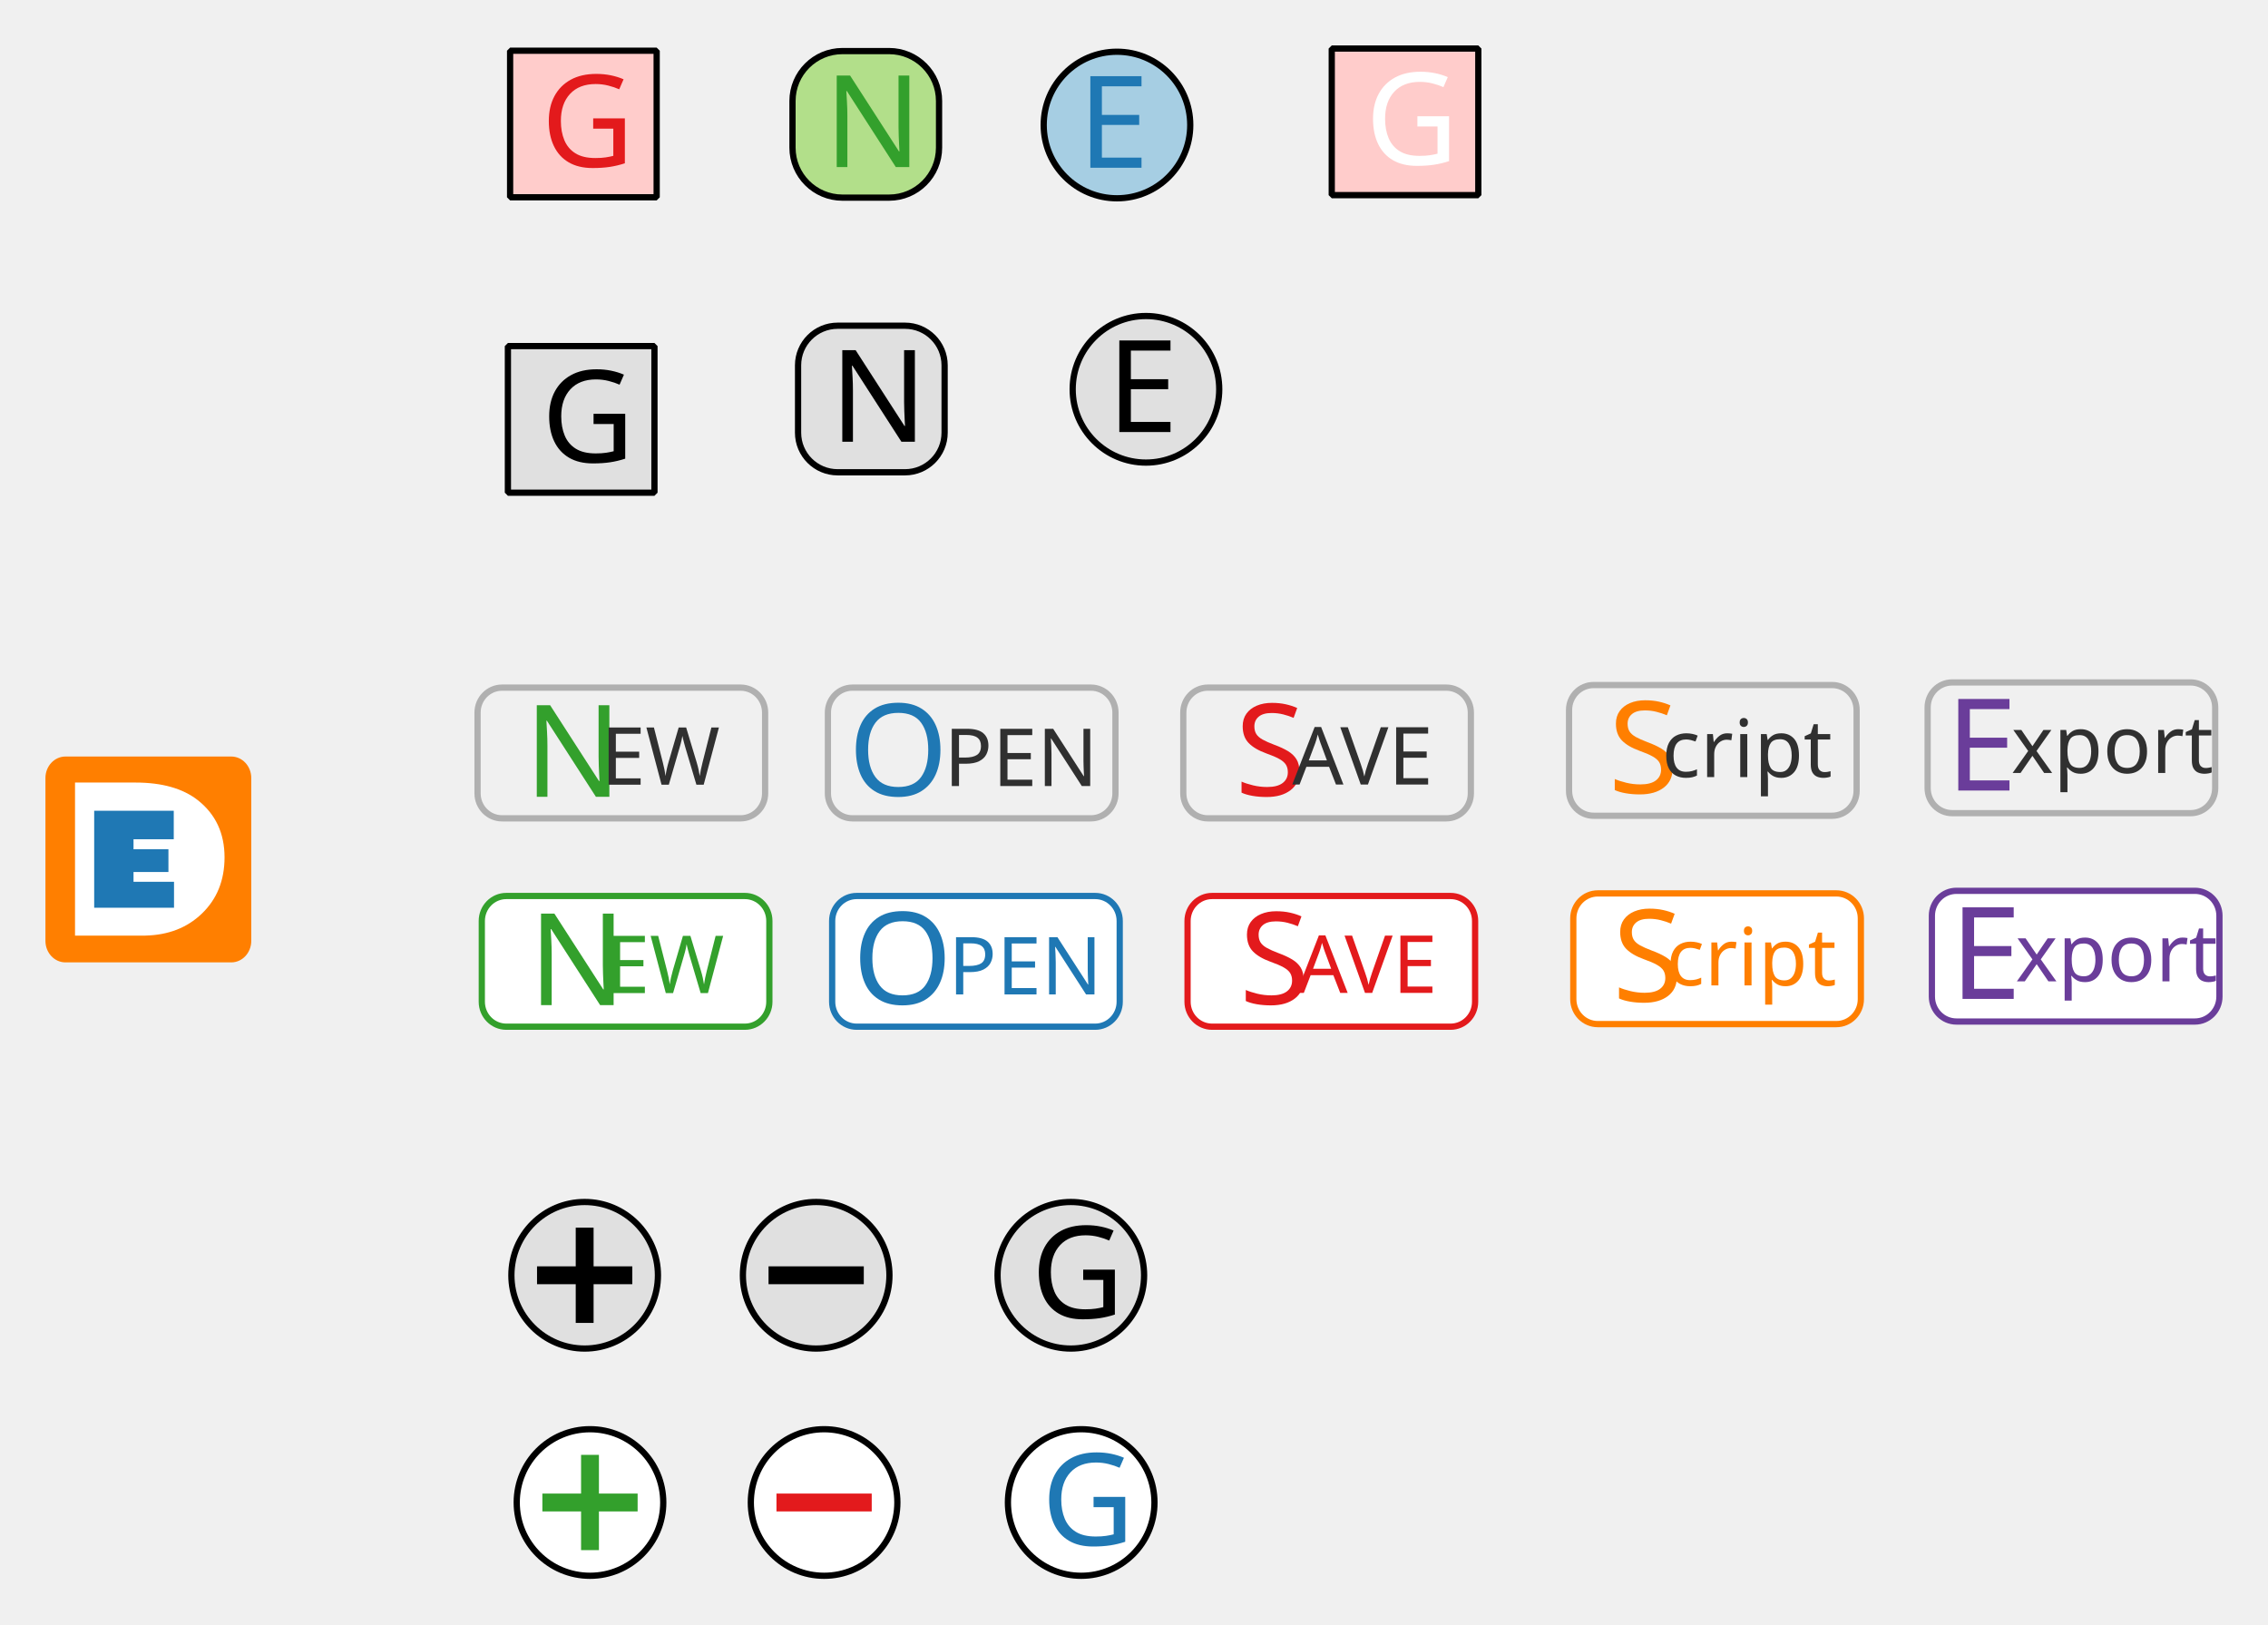
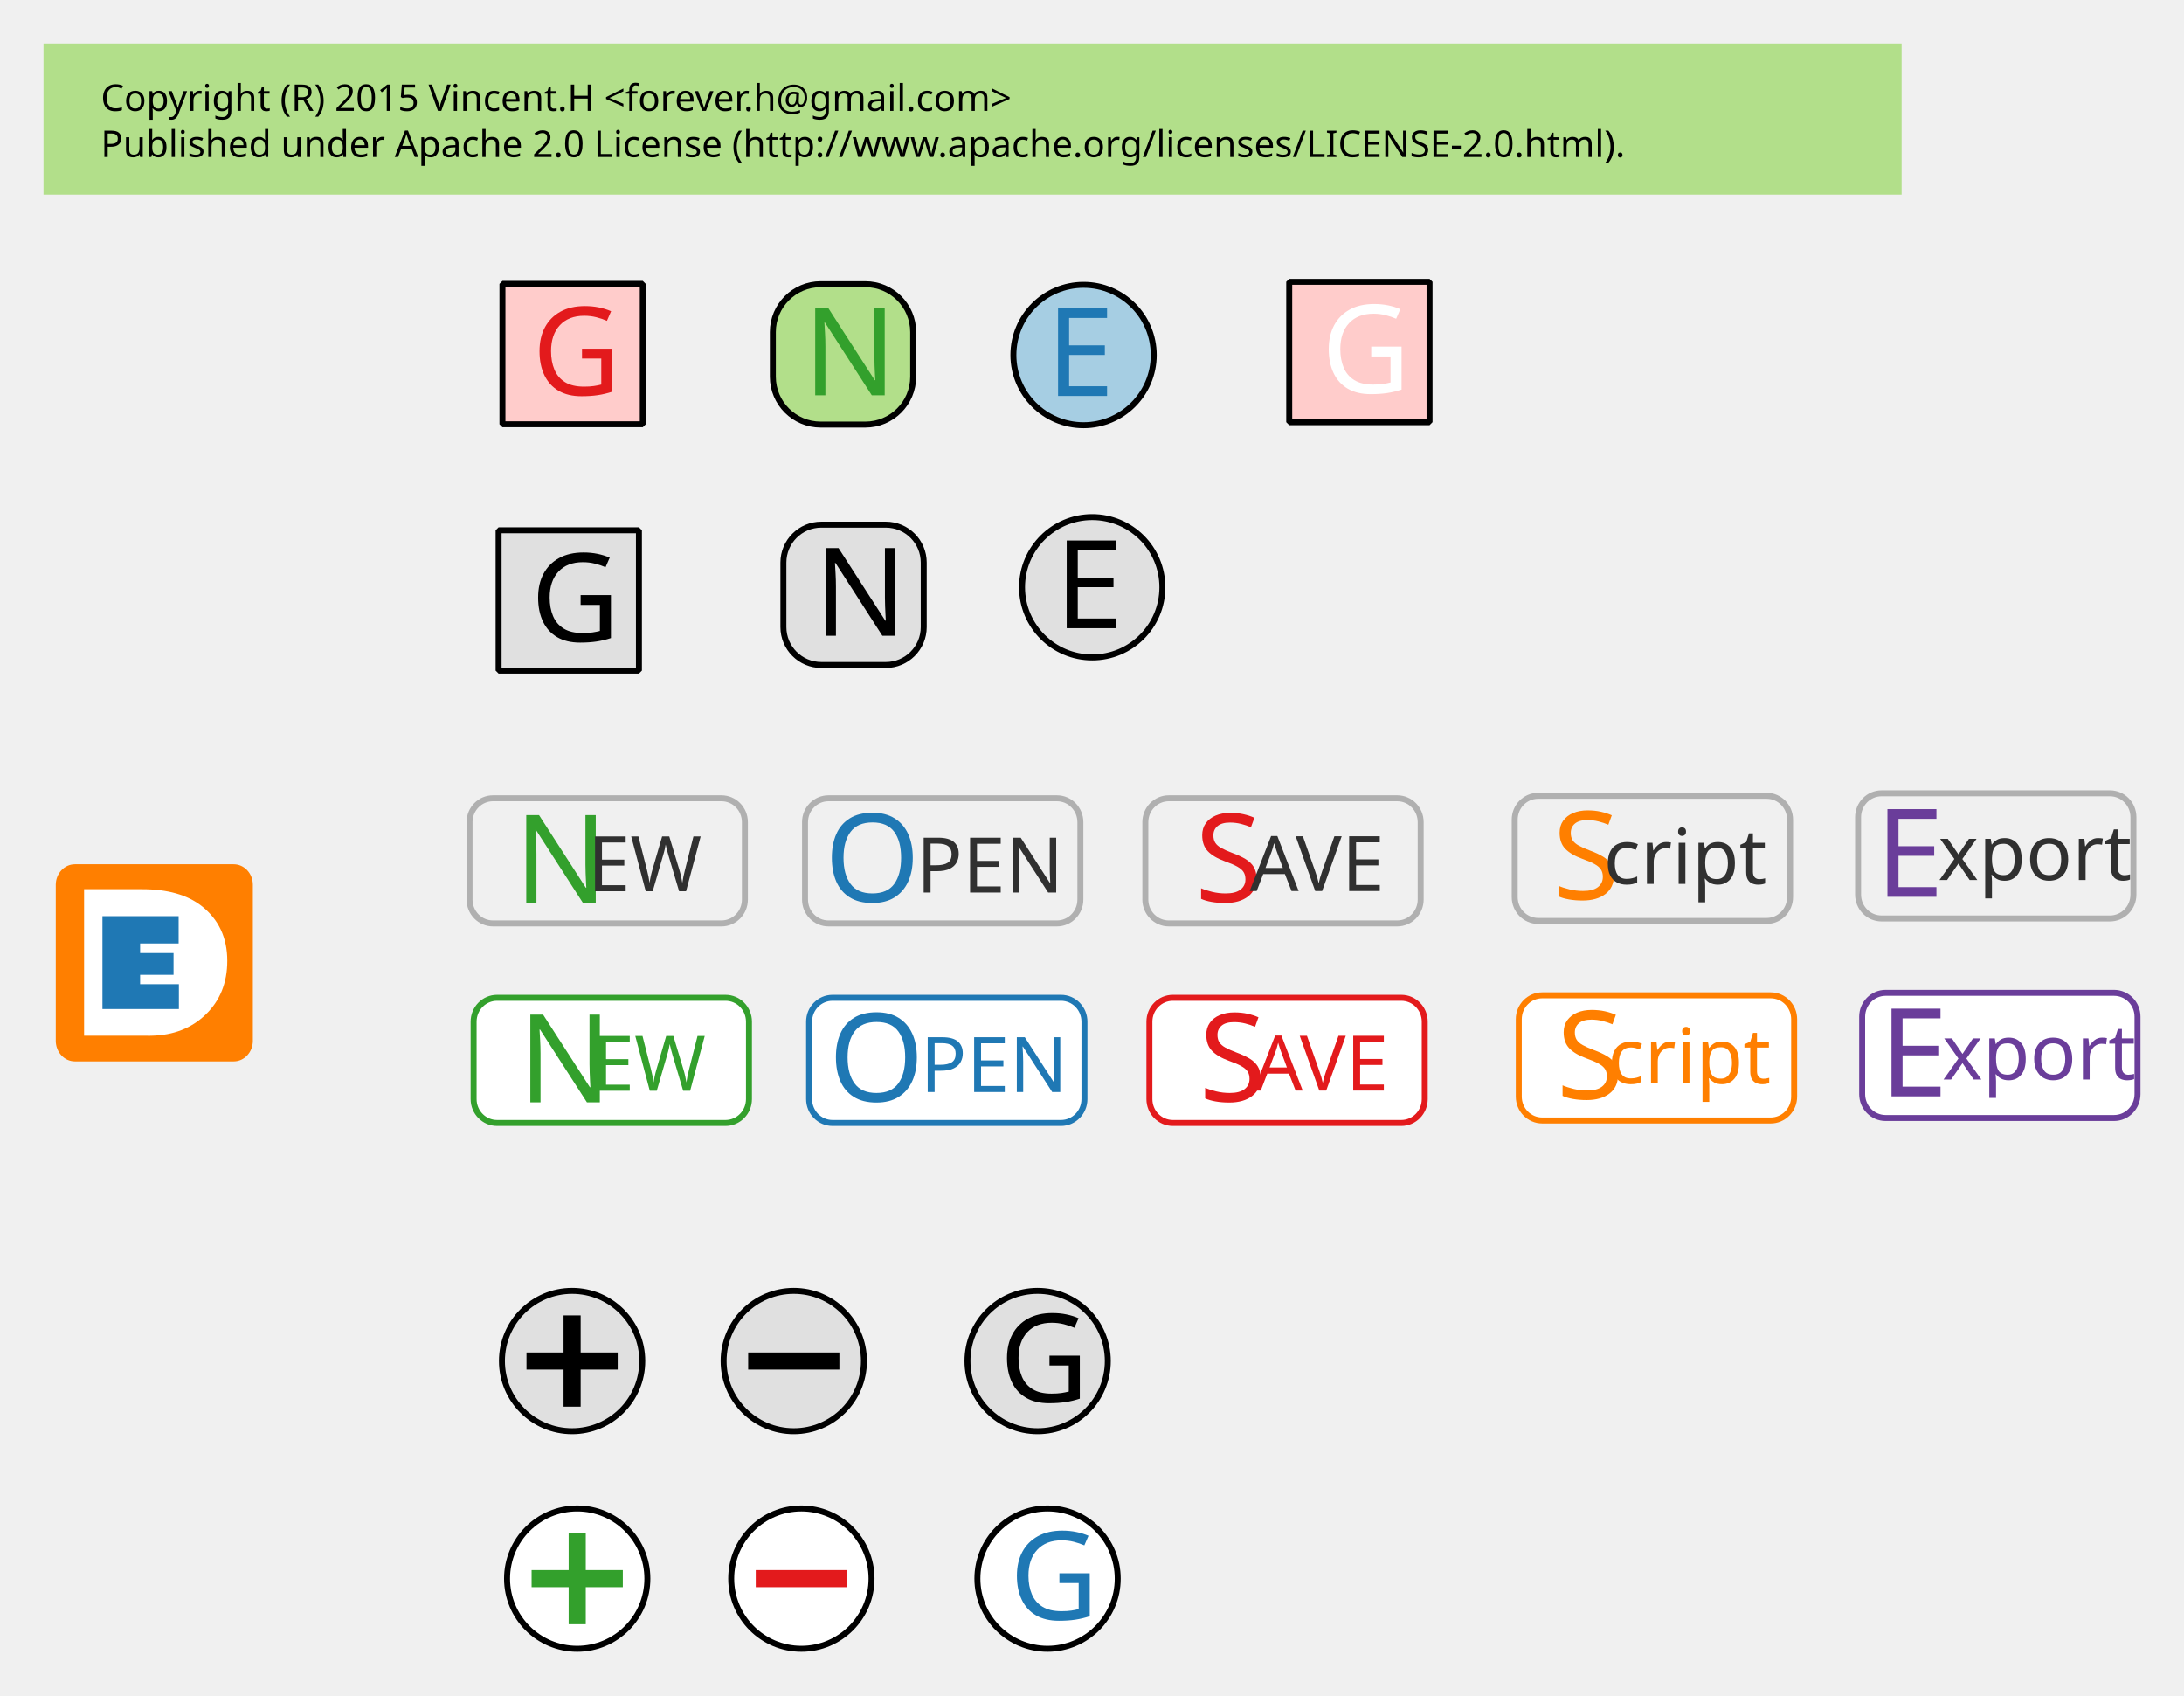
- <svg xmlns="http://www.w3.org/2000/svg" xmlns:xlink="http://www.w3.org/1999/xlink" width="998.299mm" height="714.892mm" viewBox="0 0 3537.279 2533.082" id="svg2" version="1.1">
+ <svg xmlns="http://www.w3.org/2000/svg" xmlns:xlink="http://www.w3.org/1999/xlink" width="1003.93mm" height="779.131mm" viewBox="0 0 3557.234 2760.7" id="svg2" version="1.1">
  <defs id="defs4">
    <linearGradient id="linearGradient4342">
      <stop style="stop-color:#000000;stop-opacity:1;" offset="0" id="stop4344" />
      <stop style="stop-color:#000000;stop-opacity:0;" offset="1" id="stop4346" />
    </linearGradient>
    <linearGradient id="linearGradient4196">
      <stop style="stop-color:#909090;stop-opacity:1" offset="0" id="stop4156" />
      <stop style="stop-color:#ffffff;stop-opacity:1" offset="1" id="stop4158" />
    </linearGradient>
    <linearGradient xlink:href="#linearGradient4196" id="linearGradient4188" x1="-3790.683" y1="30.452" x2="-3679.747" y2="176.167" gradientUnits="userSpaceOnUse" gradientTransform="translate(-20,-8.571429)" />
    <linearGradient xlink:href="#linearGradient4342" id="linearGradient4348" x1="-3805.045" y1="1448.342" x2="-3670.084" y2="1573.601" gradientUnits="userSpaceOnUse" gradientTransform="translate(-24.24366,-4.04061)" />
  </defs>
-   <g id="layer1" transform="translate(1501.726,512.0716)">
-     <g id="g4717" transform="translate(3712,-736)">
+   <g id="layer1" transform="translate(1521.681,739.6894)">
+     <g id="g4717" transform="translate(3714.828,-580.4365)">
      <rect ry="0" y="303.034" x="-4418.142" height="228.571" width="228.571" id="rect4136" style="opacity:1;fill:#ffcccb;fill-opacity:1;fill-rule:nonzero;stroke:#000000;stroke-width:9.731;stroke-linecap:round;stroke-linejoin:bevel;stroke-miterlimit:4;stroke-dasharray:none;stroke-dashoffset:0;stroke-opacity:1" />
      <text id="text4162" y="483.97" x="-4369.965" style="font-style:normal;font-variant:normal;font-weight:normal;font-stretch:normal;font-size:200px;line-height:125%;font-family:'Franklin Gothic Demi';-inkscape-font-specification:'Franklin Gothic Demi';letter-spacing:0px;word-spacing:0px;fill:#e31a1c;fill-opacity:1;stroke:none;stroke-width:4;stroke-linecap:butt;stroke-linejoin:miter;stroke-miterlimit:4;stroke-dasharray:none;stroke-opacity:1" xml:space="preserve">
        <tspan style="font-style:normal;font-variant:normal;font-weight:normal;font-stretch:normal;font-size:200px;font-family:'Franklin Gothic Demi';-inkscape-font-specification:'Franklin Gothic Demi';fill:#e31a1c;fill-opacity:1;stroke:none;stroke-width:4;stroke-miterlimit:4;stroke-dasharray:none;stroke-opacity:1" y="483.97" x="-4369.965" id="tspan4164">G</tspan>
      </text>
    </g>
    <flowRoot xml:space="preserve" id="flowRoot4198" style="font-style:normal;font-weight:normal;font-size:40px;line-height:125%;font-family:Sans;letter-spacing:0px;word-spacing:0px;fill:#000000;fill-opacity:1;stroke:none;stroke-width:1px;stroke-linecap:butt;stroke-linejoin:miter;stroke-opacity:1">
      <flowRegion id="flowRegion4200">
        <rect id="rect4202" width="1520" height="765.714" x="-5028.571" y="-296.209" />
      </flowRegion>
      <flowPara id="flowPara4204" />
    </flowRoot>
-     <g id="g4722" transform="translate(3712,-736)">
+     <g id="g4722" transform="translate(3714.828,-580.4365)">
      <rect ry="77.92" y="303.56" x="-3977.715" height="228.571" width="228.571" id="rect4136-2" style="opacity:1;fill:#b2df8a;fill-opacity:1;fill-rule:nonzero;stroke:#000000;stroke-width:9.731;stroke-linecap:round;stroke-linejoin:bevel;stroke-miterlimit:4;stroke-dasharray:none;stroke-dashoffset:0;stroke-opacity:1" />
      <text id="text4162-7" y="484.497" x="-3928.126" style="font-style:normal;font-variant:normal;font-weight:normal;font-stretch:normal;font-size:200px;line-height:125%;font-family:'Franklin Gothic Demi';-inkscape-font-specification:'Franklin Gothic Demi';letter-spacing:0px;word-spacing:0px;fill:#33a02c;fill-opacity:1;stroke:none;stroke-width:4;stroke-linecap:butt;stroke-linejoin:miter;stroke-miterlimit:4;stroke-dasharray:none;stroke-opacity:1" xml:space="preserve">
        <tspan style="font-style:normal;font-variant:normal;font-weight:normal;font-stretch:normal;font-size:200px;font-family:'Franklin Gothic Demi';-inkscape-font-specification:'Franklin Gothic Demi';fill:#33a02c;fill-opacity:1;stroke:none;stroke-width:4;stroke-miterlimit:4;stroke-dasharray:none;stroke-opacity:1" y="484.497" x="-3928.126" id="tspan4164-3">N</tspan>
      </text>
    </g>
-     <g id="g4727" transform="translate(3712,-736)">
+     <g id="g4727" transform="translate(3714.828,-580.4365)">
      <rect ry="114.286" y="304.59" x="-3585.921" height="228.571" width="228.571" id="rect4136-2-9" style="opacity:1;fill:#a6cee3;fill-opacity:1;fill-rule:nonzero;stroke:#000000;stroke-width:9.731;stroke-linecap:round;stroke-linejoin:bevel;stroke-miterlimit:4;stroke-dasharray:none;stroke-dashoffset:0;stroke-opacity:1" />
      <text id="text4162-7-8" y="485.526" x="-3532.573" style="font-style:normal;font-variant:normal;font-weight:normal;font-stretch:normal;font-size:200px;line-height:125%;font-family:'Franklin Gothic Demi';-inkscape-font-specification:'Franklin Gothic Demi';letter-spacing:0px;word-spacing:0px;fill:#1f78b4;fill-opacity:1;stroke:none;stroke-width:4;stroke-linecap:butt;stroke-linejoin:miter;stroke-miterlimit:4;stroke-dasharray:none;stroke-opacity:1" xml:space="preserve">
        <tspan style="font-style:normal;font-variant:normal;font-weight:normal;font-stretch:normal;font-size:200px;font-family:'Franklin Gothic Demi';-inkscape-font-specification:'Franklin Gothic Demi';fill:#1f78b4;fill-opacity:1;stroke:none;stroke-width:4;stroke-miterlimit:4;stroke-dasharray:none;stroke-opacity:1" y="485.526" x="-3532.573" id="tspan4164-3-3">E</tspan>
      </text>
    </g>
-     <g id="g4737" transform="translate(3712,-736)">
+     <g id="g4737" transform="translate(3712,-639.8335)">
      <rect ry="0" y="763.664" x="-4421.58" height="228.571" width="228.571" id="rect4136-7" style="opacity:1;fill:#e0e0e0;fill-opacity:1;fill-rule:nonzero;stroke:#000000;stroke-width:9.731;stroke-linecap:round;stroke-linejoin:bevel;stroke-miterlimit:4;stroke-dasharray:none;stroke-dashoffset:0;stroke-opacity:1" />
      <text id="text4162-3" y="944.6" x="-4369.403" style="font-style:normal;font-variant:normal;font-weight:normal;font-stretch:normal;font-size:200px;line-height:125%;font-family:'Franklin Gothic Demi';-inkscape-font-specification:'Franklin Gothic Demi';letter-spacing:0px;word-spacing:0px;fill:#000000;fill-opacity:1;stroke:none;stroke-width:4;stroke-linecap:butt;stroke-linejoin:miter;stroke-miterlimit:4;stroke-dasharray:none;stroke-opacity:1" xml:space="preserve">
        <tspan style="font-style:normal;font-variant:normal;font-weight:normal;font-stretch:normal;font-size:200px;font-family:'Franklin Gothic Demi';-inkscape-font-specification:'Franklin Gothic Demi';fill:#000000;fill-opacity:1;stroke:none;stroke-width:4;stroke-miterlimit:4;stroke-dasharray:none;stroke-opacity:1" y="944.6" x="-4369.403" id="tspan4164-1">G</tspan>
      </text>
    </g>
-     <g id="g4742" transform="translate(3712,-736)">
+     <g id="g4742" transform="translate(3723.314,-617.2061)">
      <rect ry="61.758" y="731.865" x="-3969.032" height="228.571" width="228.571" id="rect4136-2-7" style="opacity:1;fill:#e0e0e0;fill-opacity:1;fill-rule:nonzero;stroke:#000000;stroke-width:9.731;stroke-linecap:round;stroke-linejoin:bevel;stroke-miterlimit:4;stroke-dasharray:none;stroke-dashoffset:0;stroke-opacity:1" />
      <text id="text4162-7-5" y="912.801" x="-3919.443" style="font-style:normal;font-variant:normal;font-weight:normal;font-stretch:normal;font-size:200px;line-height:125%;font-family:'Franklin Gothic Demi';-inkscape-font-specification:'Franklin Gothic Demi';letter-spacing:0px;word-spacing:0px;fill:#000000;fill-opacity:1;stroke:none;stroke-width:4;stroke-linecap:butt;stroke-linejoin:miter;stroke-miterlimit:4;stroke-dasharray:none;stroke-opacity:1" xml:space="preserve">
        <tspan style="font-style:normal;font-variant:normal;font-weight:normal;font-stretch:normal;font-size:200px;font-family:'Franklin Gothic Demi';-inkscape-font-specification:'Franklin Gothic Demi';fill:#000000;fill-opacity:1;stroke:none;stroke-width:4;stroke-miterlimit:4;stroke-dasharray:none;stroke-opacity:1" y="912.801" x="-3919.443" id="tspan4164-3-0">N</tspan>
      </text>
    </g>
-     <g id="g4747" transform="translate(3712,-736)">
+     <g id="g4747" transform="translate(3683.716,-614.3776)">
      <rect ry="114.286" y="716.732" x="-3540.727" height="228.571" width="228.571" id="rect4136-2-9-6" style="opacity:1;fill:#e0e0e0;fill-opacity:1;fill-rule:nonzero;stroke:#000000;stroke-width:9.731;stroke-linecap:round;stroke-linejoin:bevel;stroke-miterlimit:4;stroke-dasharray:none;stroke-dashoffset:0;stroke-opacity:1" />
      <text id="text4162-7-8-9" y="897.668" x="-3487.379" style="font-style:normal;font-variant:normal;font-weight:normal;font-stretch:normal;font-size:200px;line-height:125%;font-family:'Franklin Gothic Demi';-inkscape-font-specification:'Franklin Gothic Demi';letter-spacing:0px;word-spacing:0px;fill:#000000;fill-opacity:1;stroke:none;stroke-width:4;stroke-linecap:butt;stroke-linejoin:miter;stroke-miterlimit:4;stroke-dasharray:none;stroke-opacity:1" xml:space="preserve">
        <tspan style="font-style:normal;font-variant:normal;font-weight:normal;font-stretch:normal;font-size:200px;font-family:'Franklin Gothic Demi';-inkscape-font-specification:'Franklin Gothic Demi';fill:#000000;fill-opacity:1;stroke:none;stroke-width:4;stroke-miterlimit:4;stroke-dasharray:none;stroke-opacity:1" y="897.668" x="-3487.379" id="tspan4164-3-3-7">E</tspan>
      </text>
    </g>
-     <g id="g4732" transform="translate(3712,-736)">
+     <g id="g4732" transform="translate(3714.828,-580.4365)">
      <rect ry="0" y="299.66" x="-3136.662" height="228.571" width="228.571" id="rect4136-5" style="opacity:1;fill:#ffcccb;fill-opacity:1;fill-rule:nonzero;stroke:#000000;stroke-width:9.731;stroke-linecap:round;stroke-linejoin:bevel;stroke-miterlimit:4;stroke-dasharray:none;stroke-dashoffset:0;stroke-opacity:1" />
      <text id="text4162-1" y="480.596" x="-3084.486" style="font-style:normal;font-variant:normal;font-weight:normal;font-stretch:normal;font-size:200px;line-height:125%;font-family:'Franklin Gothic Demi';-inkscape-font-specification:'Franklin Gothic Demi';letter-spacing:0px;word-spacing:0px;fill:#ffffff;fill-opacity:1;stroke:none;stroke-width:9.731;stroke-linecap:butt;stroke-linejoin:miter;stroke-miterlimit:4;stroke-dasharray:none;stroke-opacity:1" xml:space="preserve">
        <tspan style="font-style:normal;font-variant:normal;font-weight:normal;font-stretch:normal;font-size:200px;font-family:'Franklin Gothic Demi';-inkscape-font-specification:'Franklin Gothic Demi';fill:#ffffff;fill-opacity:1;stroke:none;stroke-width:9.731;stroke-miterlimit:4;stroke-dasharray:none;stroke-opacity:1" y="480.596" x="-3084.486" id="tspan4164-8">G</tspan>
      </text>
    </g>
    <g id="g4752" transform="translate(3712,-736)">
      <rect rx="38.207" ry="38.901" y="1296.242" x="-4468.909" height="203.838" width="448.487" id="rect4136-2-4" style="opacity:1;fill:#f0f0f0;fill-opacity:1;fill-rule:nonzero;stroke:#b0b0b0;stroke-width:9.731;stroke-linecap:round;stroke-linejoin:bevel;stroke-miterlimit:4;stroke-dasharray:none;stroke-dashoffset:0;stroke-opacity:1" />
      <text id="text4162-7-6" y="1466.471" x="-4395.931" style="font-style:normal;font-variant:normal;font-weight:normal;font-stretch:normal;font-size:200px;line-height:125%;font-family:'Franklin Gothic Demi';-inkscape-font-specification:'Franklin Gothic Demi';letter-spacing:0px;word-spacing:0px;fill:#33a02c;fill-opacity:1;stroke:none;stroke-width:4;stroke-linecap:butt;stroke-linejoin:miter;stroke-miterlimit:4;stroke-dasharray:none;stroke-opacity:1" xml:space="preserve">
        <tspan style="font-style:normal;font-variant:normal;font-weight:normal;font-stretch:normal;font-size:200px;font-family:'Bauhaus 93';-inkscape-font-specification:'Bauhaus 93, ';fill:#33a02c;fill-opacity:1;stroke:none;stroke-width:4;stroke-miterlimit:4;stroke-dasharray:none;stroke-opacity:1" y="1466.471" x="-4395.931" id="tspan4164-3-2">N</tspan>
      </text>
      <text id="text4162-7-6-0" y="1447.627" x="-4276.591" style="font-style:normal;font-variant:normal;font-weight:normal;font-stretch:normal;font-size:125px;line-height:125%;font-family:'Franklin Gothic Demi';-inkscape-font-specification:'Franklin Gothic Demi';letter-spacing:0px;word-spacing:0px;fill:#303030;fill-opacity:1;stroke:none;stroke-width:4;stroke-linecap:butt;stroke-linejoin:miter;stroke-miterlimit:4;stroke-dasharray:none;stroke-opacity:1" xml:space="preserve">
        <tspan style="font-style:normal;font-variant:normal;font-weight:normal;font-stretch:normal;font-size:125px;font-family:'Bauhaus 93';-inkscape-font-specification:'Bauhaus 93, ';fill:#303030;fill-opacity:1;stroke:none;stroke-width:4;stroke-miterlimit:4;stroke-dasharray:none;stroke-opacity:1" y="1447.627" x="-4276.591" id="tspan4164-3-2-5">EW</tspan>
      </text>
    </g>
    <g id="g4780" transform="translate(3712,-736)">
      <rect rx="38.207" ry="38.901" y="1296.242" x="-3368.2" height="203.838" width="448.487" id="rect4136-2-4-4" style="opacity:1;fill:#f0f0f0;fill-opacity:1;fill-rule:nonzero;stroke:#b0b0b0;stroke-width:9.731;stroke-linecap:round;stroke-linejoin:bevel;stroke-miterlimit:4;stroke-dasharray:none;stroke-dashoffset:0;stroke-opacity:1" />
      <text id="text4162-7-6-7" y="1464.811" x="-3287.557" style="font-style:normal;font-variant:normal;font-weight:normal;font-stretch:normal;font-size:200px;line-height:125%;font-family:'Franklin Gothic Demi';-inkscape-font-specification:'Franklin Gothic Demi';letter-spacing:0px;word-spacing:0px;fill:#e31a1c;fill-opacity:1;stroke:none;stroke-width:4;stroke-linecap:butt;stroke-linejoin:miter;stroke-miterlimit:4;stroke-dasharray:none;stroke-opacity:1" xml:space="preserve">
        <tspan style="font-style:normal;font-variant:normal;font-weight:normal;font-stretch:normal;font-size:200px;font-family:'Bauhaus 93';-inkscape-font-specification:'Bauhaus 93, ';fill:#e31a1c;fill-opacity:1;stroke:none;stroke-width:4;stroke-miterlimit:4;stroke-dasharray:none;stroke-opacity:1" y="1464.811" x="-3287.557" id="tspan4164-3-2-2">S</tspan>
      </text>
      <text id="text4162-7-6-0-9" y="1447.322" x="-3198.217" style="font-style:normal;font-variant:normal;font-weight:normal;font-stretch:normal;font-size:125px;line-height:125%;font-family:'Franklin Gothic Demi';-inkscape-font-specification:'Franklin Gothic Demi';letter-spacing:0px;word-spacing:0px;fill:#303030;fill-opacity:1;stroke:none;stroke-width:4;stroke-linecap:butt;stroke-linejoin:miter;stroke-miterlimit:4;stroke-dasharray:none;stroke-opacity:1" xml:space="preserve">
        <tspan style="font-style:normal;font-variant:normal;font-weight:normal;font-stretch:normal;font-size:125px;font-family:'Bauhaus 93';-inkscape-font-specification:'Bauhaus 93, ';fill:#303030;fill-opacity:1;stroke:none;stroke-width:4;stroke-miterlimit:4;stroke-dasharray:none;stroke-opacity:1" y="1447.322" x="-3198.217" id="tspan4164-3-2-5-9">AVE</tspan>
      </text>
    </g>
    <g id="g4794" transform="translate(3712,-736)">
      <rect rx="38.207" ry="38.901" y="1292.201" x="-2766.561" height="203.838" width="448.487" id="rect4136-2-4-4-9" style="opacity:1;fill:#f0f0f0;fill-opacity:1;fill-rule:nonzero;stroke:#b0b0b0;stroke-width:9.731;stroke-linecap:round;stroke-linejoin:bevel;stroke-miterlimit:4;stroke-dasharray:none;stroke-dashoffset:0;stroke-opacity:1" />
      <text id="text4162-7-6-7-7" y="1460.77" x="-2705.446" style="font-style:normal;font-variant:normal;font-weight:normal;font-stretch:normal;font-size:200px;line-height:125%;font-family:'Franklin Gothic Demi';-inkscape-font-specification:'Franklin Gothic Demi';letter-spacing:0px;word-spacing:0px;fill:#ff7f00;fill-opacity:1;stroke:none;stroke-width:4;stroke-linecap:butt;stroke-linejoin:miter;stroke-miterlimit:4;stroke-dasharray:none;stroke-opacity:1" xml:space="preserve">
        <tspan style="font-style:normal;font-variant:normal;font-weight:normal;font-stretch:normal;font-size:200px;font-family:'Bauhaus 93';-inkscape-font-specification:'Bauhaus 93, ';fill:#ff7f00;fill-opacity:1;stroke:none;stroke-width:4;stroke-miterlimit:4;stroke-dasharray:none;stroke-opacity:1" y="1460.77" x="-2705.446" id="tspan4164-3-2-2-3">S</tspan>
      </text>
      <text id="text4162-7-6-0-9-3" y="1435.713" x="-2621.82" style="font-style:normal;font-variant:normal;font-weight:normal;font-stretch:normal;font-size:125px;line-height:125%;font-family:'Franklin Gothic Demi';-inkscape-font-specification:'Franklin Gothic Demi';letter-spacing:0px;word-spacing:0px;fill:#303030;fill-opacity:1;stroke:none;stroke-width:4;stroke-linecap:butt;stroke-linejoin:miter;stroke-miterlimit:4;stroke-dasharray:none;stroke-opacity:1" xml:space="preserve">
        <tspan style="font-style:normal;font-variant:normal;font-weight:normal;font-stretch:normal;font-size:125px;font-family:'Bauhaus 93';-inkscape-font-specification:'Bauhaus 93, ';fill:#303030;fill-opacity:1;stroke:none;stroke-width:4;stroke-miterlimit:4;stroke-dasharray:none;stroke-opacity:1" y="1435.713" x="-2621.82" id="tspan4164-3-2-5-9-0">cript</tspan>
      </text>
    </g>
    <g id="g4766" transform="translate(3712,-736)">
      <rect rx="38.207" ry="38.901" y="1296.242" x="-3922.486" height="203.838" width="448.487" id="rect4136-2-4-4-6" style="opacity:1;fill:#f0f0f0;fill-opacity:1;fill-rule:nonzero;stroke:#b0b0b0;stroke-width:9.731;stroke-linecap:round;stroke-linejoin:bevel;stroke-miterlimit:4;stroke-dasharray:none;stroke-dashoffset:0;stroke-opacity:1" />
      <text id="text4162-7-6-0-9-0" y="1449.702" x="-3741.389" style="font-style:normal;font-variant:normal;font-weight:normal;font-stretch:normal;font-size:125px;line-height:125%;font-family:'Franklin Gothic Demi';-inkscape-font-specification:'Franklin Gothic Demi';letter-spacing:0px;word-spacing:0px;fill:#303030;fill-opacity:1;stroke:none;stroke-width:4;stroke-linecap:butt;stroke-linejoin:miter;stroke-miterlimit:4;stroke-dasharray:none;stroke-opacity:1" xml:space="preserve">
        <tspan style="font-style:normal;font-variant:normal;font-weight:normal;font-stretch:normal;font-size:125px;font-family:'Bauhaus 93';-inkscape-font-specification:'Bauhaus 93, ';fill:#303030;fill-opacity:1;stroke:none;stroke-width:4;stroke-miterlimit:4;stroke-dasharray:none;stroke-opacity:1" y="1449.702" x="-3741.389" id="tspan4164-3-2-5-9-6">PEN</tspan>
      </text>
      <text id="text4162-7-6-7-5" y="1464.811" x="-3890.979" style="font-style:normal;font-variant:normal;font-weight:normal;font-stretch:normal;font-size:200px;line-height:125%;font-family:'Franklin Gothic Demi';-inkscape-font-specification:'Franklin Gothic Demi';letter-spacing:0px;word-spacing:0px;fill:#1f78b4;fill-opacity:1;stroke:none;stroke-width:4;stroke-linecap:butt;stroke-linejoin:miter;stroke-miterlimit:4;stroke-dasharray:none;stroke-opacity:1" xml:space="preserve">
        <tspan style="font-style:normal;font-variant:normal;font-weight:normal;font-stretch:normal;font-size:200px;font-family:'Bauhaus 93';-inkscape-font-specification:'Bauhaus 93, ';fill:#1f78b4;fill-opacity:1;stroke:none;stroke-width:4;stroke-miterlimit:4;stroke-dasharray:none;stroke-opacity:1" y="1464.811" x="-3890.979" id="tspan4164-3-2-2-8">O</tspan>
      </text>
    </g>
    <g id="g4815" transform="translate(3712,-736)">
      <rect rx="38.207" ry="38.901" y="1288.161" x="-2207.295" height="203.838" width="448.487" id="rect4136-2-4-8" style="opacity:1;fill:#f0f0f0;fill-opacity:1;fill-rule:nonzero;stroke:#b0b0b0;stroke-width:9.731;stroke-linecap:round;stroke-linejoin:bevel;stroke-miterlimit:4;stroke-dasharray:none;stroke-dashoffset:0;stroke-opacity:1" />
      <text id="text4162-7-6-5" y="1456.73" x="-2178.889" style="font-style:normal;font-variant:normal;font-weight:normal;font-stretch:normal;font-size:200px;line-height:125%;font-family:'Franklin Gothic Demi';-inkscape-font-specification:'Franklin Gothic Demi';letter-spacing:0px;word-spacing:0px;fill:#6a3d9a;fill-opacity:1;stroke:none;stroke-width:4;stroke-linecap:butt;stroke-linejoin:miter;stroke-miterlimit:4;stroke-dasharray:none;stroke-opacity:1" xml:space="preserve">
        <tspan style="font-style:normal;font-variant:normal;font-weight:normal;font-stretch:normal;font-size:200px;font-family:'Bauhaus 93';-inkscape-font-specification:'Bauhaus 93, ';fill:#6a3d9a;fill-opacity:1;stroke:none;stroke-width:4;stroke-miterlimit:4;stroke-dasharray:none;stroke-opacity:1" y="1456.73" x="-2178.889" id="tspan4164-3-2-1">E</tspan>
      </text>
      <text id="text4162-7-6-0-8" y="1429.322" x="-2076.977" style="font-style:normal;font-variant:normal;font-weight:normal;font-stretch:normal;font-size:125px;line-height:125%;font-family:'Franklin Gothic Demi';-inkscape-font-specification:'Franklin Gothic Demi';letter-spacing:0px;word-spacing:0px;fill:#303030;fill-opacity:1;stroke:none;stroke-width:4;stroke-linecap:butt;stroke-linejoin:miter;stroke-miterlimit:4;stroke-dasharray:none;stroke-opacity:1" xml:space="preserve">
        <tspan style="font-style:normal;font-variant:normal;font-weight:normal;font-stretch:normal;font-size:125px;font-family:'Bauhaus 93';-inkscape-font-specification:'Bauhaus 93, ';fill:#303030;fill-opacity:1;stroke:none;stroke-width:4;stroke-miterlimit:4;stroke-dasharray:none;stroke-opacity:1" y="1429.322" x="-2076.977" id="tspan4164-3-2-5-3">xport</tspan>
      </text>
    </g>
    <g id="g4759" style="stroke:#327e2e;stroke-opacity:1" transform="translate(3712,-736)">
      <rect rx="38.207" ry="38.901" y="1621.185" x="-4462.28" height="203.838" width="448.487" id="rect4136-2-4-6" style="opacity:1;fill:#ffffff;fill-opacity:1;fill-rule:nonzero;stroke:#33a02c;stroke-width:9.731;stroke-linecap:round;stroke-linejoin:bevel;stroke-miterlimit:4;stroke-dasharray:none;stroke-dashoffset:0;stroke-opacity:1" />
      <text id="text4162-7-6-3" y="1791.414" x="-4389.302" style="font-style:normal;font-variant:normal;font-weight:normal;font-stretch:normal;font-size:200px;line-height:125%;font-family:'Franklin Gothic Demi';-inkscape-font-specification:'Franklin Gothic Demi';letter-spacing:0px;word-spacing:0px;fill:#33a02c;fill-opacity:1;stroke:none;stroke-width:4;stroke-linecap:butt;stroke-linejoin:miter;stroke-miterlimit:4;stroke-dasharray:none;stroke-opacity:1" xml:space="preserve">
        <tspan style="font-style:normal;font-variant:normal;font-weight:normal;font-stretch:normal;font-size:200px;font-family:'Bauhaus 93';-inkscape-font-specification:'Bauhaus 93, ';fill:#33a02c;fill-opacity:1;stroke:none;stroke-width:4;stroke-miterlimit:4;stroke-dasharray:none;stroke-opacity:1" y="1791.414" x="-4389.302" id="tspan4164-3-2-7">N</tspan>
      </text>
      <text id="text4162-7-6-0-4" y="1772.57" x="-4269.962" style="font-style:normal;font-variant:normal;font-weight:normal;font-stretch:normal;font-size:125px;line-height:125%;font-family:'Franklin Gothic Demi';-inkscape-font-specification:'Franklin Gothic Demi';letter-spacing:0px;word-spacing:0px;fill:#33a02c;fill-opacity:1;stroke:none;stroke-width:4;stroke-linecap:butt;stroke-linejoin:miter;stroke-miterlimit:4;stroke-dasharray:none;stroke-opacity:1" xml:space="preserve">
        <tspan style="font-style:normal;font-variant:normal;font-weight:normal;font-stretch:normal;font-size:125px;font-family:'Bauhaus 93';-inkscape-font-specification:'Bauhaus 93, ';fill:#33a02c;fill-opacity:1;stroke:none;stroke-width:4;stroke-miterlimit:4;stroke-dasharray:none;stroke-opacity:1" y="1772.57" x="-4269.962" id="tspan4164-3-2-5-7">EW</tspan>
      </text>
    </g>
    <g id="g4787" transform="translate(3712,-736)">
      <rect rx="38.207" ry="38.901" y="1621.185" x="-3361.571" height="203.838" width="448.487" id="rect4136-2-4-4-7" style="opacity:1;fill:#ffffff;fill-opacity:1;fill-rule:nonzero;stroke:#e31a1c;stroke-width:9.731;stroke-linecap:round;stroke-linejoin:bevel;stroke-miterlimit:4;stroke-dasharray:none;stroke-dashoffset:0;stroke-opacity:1" />
      <text id="text4162-7-6-7-4" y="1789.754" x="-3280.927" style="font-style:normal;font-variant:normal;font-weight:normal;font-stretch:normal;font-size:200px;line-height:125%;font-family:'Franklin Gothic Demi';-inkscape-font-specification:'Franklin Gothic Demi';letter-spacing:0px;word-spacing:0px;fill:#e31a1c;fill-opacity:1;stroke:none;stroke-width:4;stroke-linecap:butt;stroke-linejoin:miter;stroke-miterlimit:4;stroke-dasharray:none;stroke-opacity:1" xml:space="preserve">
        <tspan style="font-style:normal;font-variant:normal;font-weight:normal;font-stretch:normal;font-size:200px;font-family:'Bauhaus 93';-inkscape-font-specification:'Bauhaus 93, ';fill:#e31a1c;fill-opacity:1;stroke:none;stroke-width:4;stroke-miterlimit:4;stroke-dasharray:none;stroke-opacity:1" y="1789.754" x="-3280.927" id="tspan4164-3-2-2-0">S</tspan>
      </text>
      <text id="text4162-7-6-0-9-7" y="1772.264" x="-3191.587" style="font-style:normal;font-variant:normal;font-weight:normal;font-stretch:normal;font-size:125px;line-height:125%;font-family:'Franklin Gothic Demi';-inkscape-font-specification:'Franklin Gothic Demi';letter-spacing:0px;word-spacing:0px;fill:#e31a1c;fill-opacity:1;stroke:none;stroke-width:4;stroke-linecap:butt;stroke-linejoin:miter;stroke-miterlimit:4;stroke-dasharray:none;stroke-opacity:1" xml:space="preserve">
        <tspan style="font-style:normal;font-variant:normal;font-weight:normal;font-stretch:normal;font-size:125px;font-family:'Bauhaus 93';-inkscape-font-specification:'Bauhaus 93, ';fill:#e31a1c;fill-opacity:1;stroke:none;stroke-width:4;stroke-miterlimit:4;stroke-dasharray:none;stroke-opacity:1" y="1772.264" x="-3191.587" id="tspan4164-3-2-5-9-9">AVE</tspan>
      </text>
    </g>
    <g id="g4801" transform="translate(3712,-736)">
      <rect rx="38.207" ry="38.901" y="1617.144" x="-2759.932" height="203.838" width="448.487" id="rect4136-2-4-4-9-4" style="opacity:1;fill:#ffffff;fill-opacity:1;fill-rule:nonzero;stroke:#ff7f00;stroke-width:9.731;stroke-linecap:round;stroke-linejoin:bevel;stroke-miterlimit:4;stroke-dasharray:none;stroke-dashoffset:0;stroke-opacity:1" />
      <text id="text4162-7-6-7-7-7" y="1785.713" x="-2698.817" style="font-style:normal;font-variant:normal;font-weight:normal;font-stretch:normal;font-size:200px;line-height:125%;font-family:'Franklin Gothic Demi';-inkscape-font-specification:'Franklin Gothic Demi';letter-spacing:0px;word-spacing:0px;fill:#ff7f00;fill-opacity:1;stroke:none;stroke-width:4;stroke-linecap:butt;stroke-linejoin:miter;stroke-miterlimit:4;stroke-dasharray:none;stroke-opacity:1" xml:space="preserve">
        <tspan style="font-style:normal;font-variant:normal;font-weight:normal;font-stretch:normal;font-size:200px;font-family:'Bauhaus 93';-inkscape-font-specification:'Bauhaus 93, ';fill:#ff7f00;fill-opacity:1;stroke:none;stroke-width:4;stroke-miterlimit:4;stroke-dasharray:none;stroke-opacity:1" y="1785.713" x="-2698.817" id="tspan4164-3-2-2-3-0">S</tspan>
      </text>
      <text id="text4162-7-6-0-9-3-3" y="1760.655" x="-2615.191" style="font-style:normal;font-variant:normal;font-weight:normal;font-stretch:normal;font-size:125px;line-height:125%;font-family:'Franklin Gothic Demi';-inkscape-font-specification:'Franklin Gothic Demi';letter-spacing:0px;word-spacing:0px;fill:#ff7f00;fill-opacity:1;stroke:none;stroke-width:4;stroke-linecap:butt;stroke-linejoin:miter;stroke-miterlimit:4;stroke-dasharray:none;stroke-opacity:1" xml:space="preserve">
        <tspan style="font-style:normal;font-variant:normal;font-weight:normal;font-stretch:normal;font-size:125px;font-family:'Bauhaus 93';-inkscape-font-specification:'Bauhaus 93, ';fill:#ff7f00;fill-opacity:1;stroke:none;stroke-width:4;stroke-miterlimit:4;stroke-dasharray:none;stroke-opacity:1" y="1760.655" x="-2615.191" id="tspan4164-3-2-5-9-0-3">cript</tspan>
      </text>
    </g>
    <g id="g4773" transform="translate(3712,-736)">
      <rect rx="38.207" ry="38.901" y="1621.185" x="-3915.857" height="203.838" width="448.487" id="rect4136-2-4-4-6-2" style="opacity:1;fill:#ffffff;fill-opacity:1;fill-rule:nonzero;stroke:#1f78b4;stroke-width:9.731;stroke-linecap:round;stroke-linejoin:bevel;stroke-miterlimit:4;stroke-dasharray:none;stroke-dashoffset:0;stroke-opacity:1" />
      <text id="text4162-7-6-0-9-0-2" y="1774.645" x="-3734.76" style="font-style:normal;font-variant:normal;font-weight:normal;font-stretch:normal;font-size:125px;line-height:125%;font-family:'Franklin Gothic Demi';-inkscape-font-specification:'Franklin Gothic Demi';letter-spacing:0px;word-spacing:0px;fill:#1f78b4;fill-opacity:1;stroke:none;stroke-width:4;stroke-linecap:butt;stroke-linejoin:miter;stroke-miterlimit:4;stroke-dasharray:none;stroke-opacity:1" xml:space="preserve">
        <tspan style="font-style:normal;font-variant:normal;font-weight:normal;font-stretch:normal;font-size:125px;font-family:'Bauhaus 93';-inkscape-font-specification:'Bauhaus 93, ';fill:#1f78b4;fill-opacity:1;stroke:none;stroke-width:4;stroke-miterlimit:4;stroke-dasharray:none;stroke-opacity:1" y="1774.645" x="-3734.76" id="tspan4164-3-2-5-9-6-3">PEN</tspan>
      </text>
      <text id="text4162-7-6-7-5-0" y="1789.754" x="-3884.35" style="font-style:normal;font-variant:normal;font-weight:normal;font-stretch:normal;font-size:200px;line-height:125%;font-family:'Franklin Gothic Demi';-inkscape-font-specification:'Franklin Gothic Demi';letter-spacing:0px;word-spacing:0px;fill:#1f78b4;fill-opacity:1;stroke:none;stroke-width:4;stroke-linecap:butt;stroke-linejoin:miter;stroke-miterlimit:4;stroke-dasharray:none;stroke-opacity:1" xml:space="preserve">
        <tspan style="font-style:normal;font-variant:normal;font-weight:normal;font-stretch:normal;font-size:200px;font-family:'Bauhaus 93';-inkscape-font-specification:'Bauhaus 93, ';fill:#1f78b4;fill-opacity:1;stroke:none;stroke-width:4;stroke-miterlimit:4;stroke-dasharray:none;stroke-opacity:1" y="1789.754" x="-3884.35" id="tspan4164-3-2-2-8-7">O</tspan>
      </text>
    </g>
    <g id="g4808" transform="translate(3712,-736)">
      <rect rx="38.207" ry="38.901" y="1613.103" x="-2200.666" height="203.838" width="448.487" id="rect4136-2-4-8-7" style="opacity:1;fill:#ffffff;fill-opacity:1;fill-rule:nonzero;stroke:#6a3d9a;stroke-width:9.731;stroke-linecap:round;stroke-linejoin:bevel;stroke-miterlimit:4;stroke-dasharray:none;stroke-dashoffset:0;stroke-opacity:1" />
      <text id="text4162-7-6-5-7" y="1781.672" x="-2172.26" style="font-style:normal;font-variant:normal;font-weight:normal;font-stretch:normal;font-size:200px;line-height:125%;font-family:'Franklin Gothic Demi';-inkscape-font-specification:'Franklin Gothic Demi';letter-spacing:0px;word-spacing:0px;fill:#6a3d9a;fill-opacity:1;stroke:none;stroke-width:4;stroke-linecap:butt;stroke-linejoin:miter;stroke-miterlimit:4;stroke-dasharray:none;stroke-opacity:1" xml:space="preserve">
        <tspan style="font-style:normal;font-variant:normal;font-weight:normal;font-stretch:normal;font-size:200px;font-family:'Bauhaus 93';-inkscape-font-specification:'Bauhaus 93, ';fill:#6a3d9a;fill-opacity:1;stroke:none;stroke-width:4;stroke-miterlimit:4;stroke-dasharray:none;stroke-opacity:1" y="1781.672" x="-2172.26" id="tspan4164-3-2-1-5">E</tspan>
      </text>
      <text id="text4162-7-6-0-8-9" y="1754.265" x="-2070.348" style="font-style:normal;font-variant:normal;font-weight:normal;font-stretch:normal;font-size:125px;line-height:125%;font-family:'Franklin Gothic Demi';-inkscape-font-specification:'Franklin Gothic Demi';letter-spacing:0px;word-spacing:0px;fill:#6a3d9a;fill-opacity:1;stroke:none;stroke-width:4;stroke-linecap:butt;stroke-linejoin:miter;stroke-miterlimit:4;stroke-dasharray:none;stroke-opacity:1" xml:space="preserve">
        <tspan style="font-style:normal;font-variant:normal;font-weight:normal;font-stretch:normal;font-size:125px;font-family:'Bauhaus 93';-inkscape-font-specification:'Bauhaus 93, ';fill:#6a3d9a;fill-opacity:1;stroke:none;stroke-width:4;stroke-miterlimit:4;stroke-dasharray:none;stroke-opacity:1" y="1754.265" x="-2070.348" id="tspan4164-3-2-5-3-5">xport</tspan>
      </text>
    </g>
    <g id="g4842" transform="translate(3712,-736)">
      <rect ry="114.286" y="2098.366" x="-4055.083" height="228.571" width="228.571" id="rect4136-2-9-6-5-0" style="opacity:1;fill:#e0e0e0;fill-opacity:1;fill-rule:nonzero;stroke:#000000;stroke-width:9.731;stroke-linecap:round;stroke-linejoin:bevel;stroke-miterlimit:4;stroke-dasharray:none;stroke-dashoffset:0;stroke-opacity:1" />
      <rect transform="matrix(0,1,-1,0,0,0)" ry="0" y="3866.512" x="2198.723" height="148.571" width="27.857" id="rect4512-5-1" style="opacity:1;fill:#000000;fill-opacity:1;fill-rule:nonzero;stroke:none;stroke-width:9.731;stroke-linecap:round;stroke-linejoin:bevel;stroke-miterlimit:4;stroke-dasharray:none;stroke-dashoffset:0;stroke-opacity:1" />
    </g>
    <g id="g4846" transform="translate(3712,-736)">
      <rect ry="114.286" y="2098.366" x="-4416.151" height="228.571" width="228.571" id="rect4136-2-9-6-5" style="opacity:1;fill:#e0e0e0;fill-opacity:1;fill-rule:nonzero;stroke:#000000;stroke-width:9.731;stroke-linecap:round;stroke-linejoin:bevel;stroke-miterlimit:4;stroke-dasharray:none;stroke-dashoffset:0;stroke-opacity:1" />
      <g transform="translate(-335.3706,-36.99981)" style="fill:#000000;fill-opacity:1" id="g4620">
        <rect style="opacity:1;fill:#000000;fill-opacity:1;fill-rule:nonzero;stroke:none;stroke-width:9.731;stroke-linecap:round;stroke-linejoin:bevel;stroke-miterlimit:4;stroke-dasharray:none;stroke-dashoffset:0;stroke-opacity:1" id="rect4512-5-1-4" width="27.857" height="148.571" x="2235.723" y="3892.209" ry="0" transform="matrix(0,1,-1,0,0,0)" />
        <rect style="opacity:1;fill:#000000;fill-opacity:1;fill-rule:nonzero;stroke:none;stroke-width:9.731;stroke-linecap:round;stroke-linejoin:bevel;stroke-miterlimit:4;stroke-dasharray:none;stroke-dashoffset:0;stroke-opacity:1" id="rect4512-5-1-1" width="27.857" height="148.571" x="3952.566" y="-2323.937" ry="0" transform="scale(-1,-1)" />
      </g>
    </g>
    <g id="g4828" transform="translate(3712,-736)">
      <rect ry="114.286" y="2452.708" x="-4042.715" height="228.571" width="228.571" id="rect4136-2-9-6-5-0-7" style="opacity:1;fill:#ffffff;fill-opacity:1;fill-rule:nonzero;stroke:#000000;stroke-width:9.731;stroke-linecap:round;stroke-linejoin:bevel;stroke-miterlimit:4;stroke-dasharray:none;stroke-dashoffset:0;stroke-opacity:1" />
      <rect transform="matrix(0,1,-1,0,0,0)" ry="0" y="3854.144" x="2553.065" height="148.571" width="27.857" id="rect4512-5-1-5" style="opacity:1;fill:#e31a1c;fill-opacity:1;fill-rule:nonzero;stroke:none;stroke-width:9.731;stroke-linecap:round;stroke-linejoin:bevel;stroke-miterlimit:4;stroke-dasharray:none;stroke-dashoffset:0;stroke-opacity:1" />
    </g>
    <g id="g4822" transform="translate(3712,-736)">
      <rect ry="114.286" y="2452.708" x="-4407.823" height="228.571" width="228.571" id="rect4136-2-9-6-5-4" style="opacity:1;fill:#ffffff;fill-opacity:1;fill-rule:nonzero;stroke:#000000;stroke-width:9.731;stroke-linecap:round;stroke-linejoin:bevel;stroke-miterlimit:4;stroke-dasharray:none;stroke-dashoffset:0;stroke-opacity:1" />
      <g style="fill:#33a02c;fill-opacity:1" id="g4620-8" transform="translate(-327.0431,317.3419)">
        <rect style="opacity:1;fill:#33a02c;fill-opacity:1;fill-rule:nonzero;stroke:none;stroke-width:9.731;stroke-linecap:round;stroke-linejoin:bevel;stroke-miterlimit:4;stroke-dasharray:none;stroke-dashoffset:0;stroke-opacity:1" id="rect4512-5-1-4-7" width="27.857" height="148.571" x="2235.723" y="3892.209" ry="0" transform="matrix(0,1,-1,0,0,0)" />
        <rect style="opacity:1;fill:#33a02c;fill-opacity:1;fill-rule:nonzero;stroke:none;stroke-width:9.731;stroke-linecap:round;stroke-linejoin:bevel;stroke-miterlimit:4;stroke-dasharray:none;stroke-dashoffset:0;stroke-opacity:1" id="rect4512-5-1-1-5" width="27.857" height="148.571" x="3952.566" y="-2323.937" ry="0" transform="scale(-1,-1)" />
      </g>
    </g>
    <g id="g4837" transform="translate(3712,-736)">
      <rect ry="114.286" y="2098.366" x="-3657.901" height="228.571" width="228.571" id="rect4136-2-9-6-5-44" style="opacity:1;fill:#e0e0e0;fill-opacity:1;fill-rule:nonzero;stroke:#000000;stroke-width:9.731;stroke-linecap:round;stroke-linejoin:bevel;stroke-miterlimit:4;stroke-dasharray:none;stroke-dashoffset:0;stroke-opacity:1" />
      <text id="text4162-5" y="2279.302" x="-3605.725" style="font-style:normal;font-variant:normal;font-weight:normal;font-stretch:normal;font-size:200px;line-height:125%;font-family:'Franklin Gothic Demi';-inkscape-font-specification:'Franklin Gothic Demi';letter-spacing:0px;word-spacing:0px;fill:#000000;fill-opacity:1;stroke:none;stroke-width:4;stroke-linecap:butt;stroke-linejoin:miter;stroke-miterlimit:4;stroke-dasharray:none;stroke-opacity:1" xml:space="preserve">
        <tspan style="font-style:normal;font-variant:normal;font-weight:normal;font-stretch:normal;font-size:200px;font-family:'Franklin Gothic Demi';-inkscape-font-specification:'Franklin Gothic Demi';fill:#000000;fill-opacity:1;stroke:none;stroke-width:4;stroke-miterlimit:4;stroke-dasharray:none;stroke-opacity:1" y="2279.302" x="-3605.725" id="tspan4164-9">G</tspan>
      </text>
    </g>
    <g id="g4832" transform="translate(3712,-736)">
      <rect ry="114.286" y="2452.708" x="-3641.738" height="228.571" width="228.571" id="rect4136-2-9-6-5-44-1" style="opacity:1;fill:#ffffff;fill-opacity:1;fill-rule:nonzero;stroke:#000000;stroke-width:9.731;stroke-linecap:round;stroke-linejoin:bevel;stroke-miterlimit:4;stroke-dasharray:none;stroke-dashoffset:0;stroke-opacity:1" />
      <text id="text4162-5-9" y="2633.644" x="-3589.562" style="font-style:normal;font-variant:normal;font-weight:normal;font-stretch:normal;font-size:200px;line-height:125%;font-family:'Franklin Gothic Demi';-inkscape-font-specification:'Franklin Gothic Demi';letter-spacing:0px;word-spacing:0px;fill:#1f78b4;fill-opacity:1;stroke:none;stroke-width:4;stroke-linecap:butt;stroke-linejoin:miter;stroke-miterlimit:4;stroke-dasharray:none;stroke-opacity:1" xml:space="preserve">
        <tspan style="font-style:normal;font-variant:normal;font-weight:normal;font-stretch:normal;font-size:200px;font-family:'Franklin Gothic Demi';-inkscape-font-specification:'Franklin Gothic Demi';fill:#1f78b4;fill-opacity:1;stroke:none;stroke-width:4;stroke-miterlimit:4;stroke-dasharray:none;stroke-opacity:1" y="2633.644" x="-3589.562" id="tspan4164-9-6">G</tspan>
      </text>
    </g>
    <g id="g4386" transform="matrix(2.045045,0,0,2.045045,9040.247,-166.8596)">
      <rect ry="16.396" rx="15.271" y="408.084" x="-5120.233" height="156.978" width="156.978" id="rect4381" style="opacity:1;fill:#ff7f00;fill-opacity:1;fill-rule:nonzero;stroke:none;stroke-width:0;stroke-linecap:round;stroke-linejoin:bevel;stroke-miterlimit:4;stroke-dasharray:none;stroke-dashoffset:0;stroke-opacity:1" />
      <path id="text4259-4-8-5" d="m -5097.669,427.934 0,86.451 0,0 0,30.254 50.5,0 c 0.357,0 0.895,0.024 1.198,0.024 0.419,0 0.828,-0.018 1.244,-0.024 l 0.782,0 0,-0.016 c 17.383,-0.399 31.679,-5.929 42.869,-16.624 11.623,-11.109 17.434,-25.449 17.434,-43.02 0,-18.364 -6.799,-32.902 -20.398,-43.614 -11.449,-8.955 -27.286,-13.433 -47.511,-13.433 l -46.116,0 z" style="font-style:normal;font-weight:normal;font-size:175px;line-height:125%;font-family:Sans;letter-spacing:0px;word-spacing:0px;fill:#ffffff;fill-opacity:1;stroke:none;stroke-width:0;stroke-linecap:butt;stroke-linejoin:miter;stroke-miterlimit:4;stroke-dasharray:none;stroke-opacity:1" />
      <g id="text4375" style="font-style:normal;font-weight:normal;font-size:151.661px;line-height:125%;font-family:Sans;letter-spacing:0px;word-spacing:0px;fill:#1f78b4;fill-opacity:1;stroke:none;stroke-width:1px;stroke-linecap:butt;stroke-linejoin:miter;stroke-opacity:1" transform="matrix(1.336701,0,0,0.7481105,-2,-4)">
        <path id="path4384" style="font-style:normal;font-variant:normal;font-weight:normal;font-stretch:normal;font-family:'Tw Cen MT Condensed Extra Bold';-inkscape-font-specification:'Tw Cen MT Condensed Extra Bold, ';fill:#1f78b4;fill-opacity:1" d="m -3801.188,606.103 45.395,0 0,29.051 -22.957,0 0,10.197 19.92,0 0,23.186 -19.92,0 0,9.975 23.105,0 0,26.452 -45.543,0 z" />
      </g>
    </g>
+     <rect style="opacity:1;fill:#b2df8a;fill-opacity:1;fill-rule:nonzero;stroke:none;stroke-width:0;stroke-linecap:round;stroke-linejoin:bevel;stroke-miterlimit:4;stroke-dasharray:none;stroke-dashoffset:0;stroke-opacity:1" id="rect4279" width="3026.417" height="246.073" x="-1450.815" y="-668.823" rx="0" ry="0" />
+     <text xml:space="preserve" style="font-style:normal;font-weight:normal;font-size:40px;line-height:125%;font-family:Sans;letter-spacing:0px;word-spacing:0px;fill:#000000;fill-opacity:1;stroke:none;stroke-width:1px;stroke-linecap:butt;stroke-linejoin:miter;stroke-opacity:1" x="-1357.485" y="-559.063" id="text4263">
+       <tspan id="tspan4265" x="-1357.485" y="-559.063" style="font-size:60px">Copyright (R) 2015 Vincent.H &lt;forever.h@gmail.com&gt;</tspan>
+       <tspan x="-1357.485" y="-484.063" id="tspan4267" style="font-size:60px">Published under Apache 2.0 License (http://www.apache.org/licenses/LICENSE-2.0.html).</tspan>
+       <tspan x="-1357.485" y="-409.063" id="tspan4273" style="font-size:60px" />
+     </text>
  </g>
</svg>
